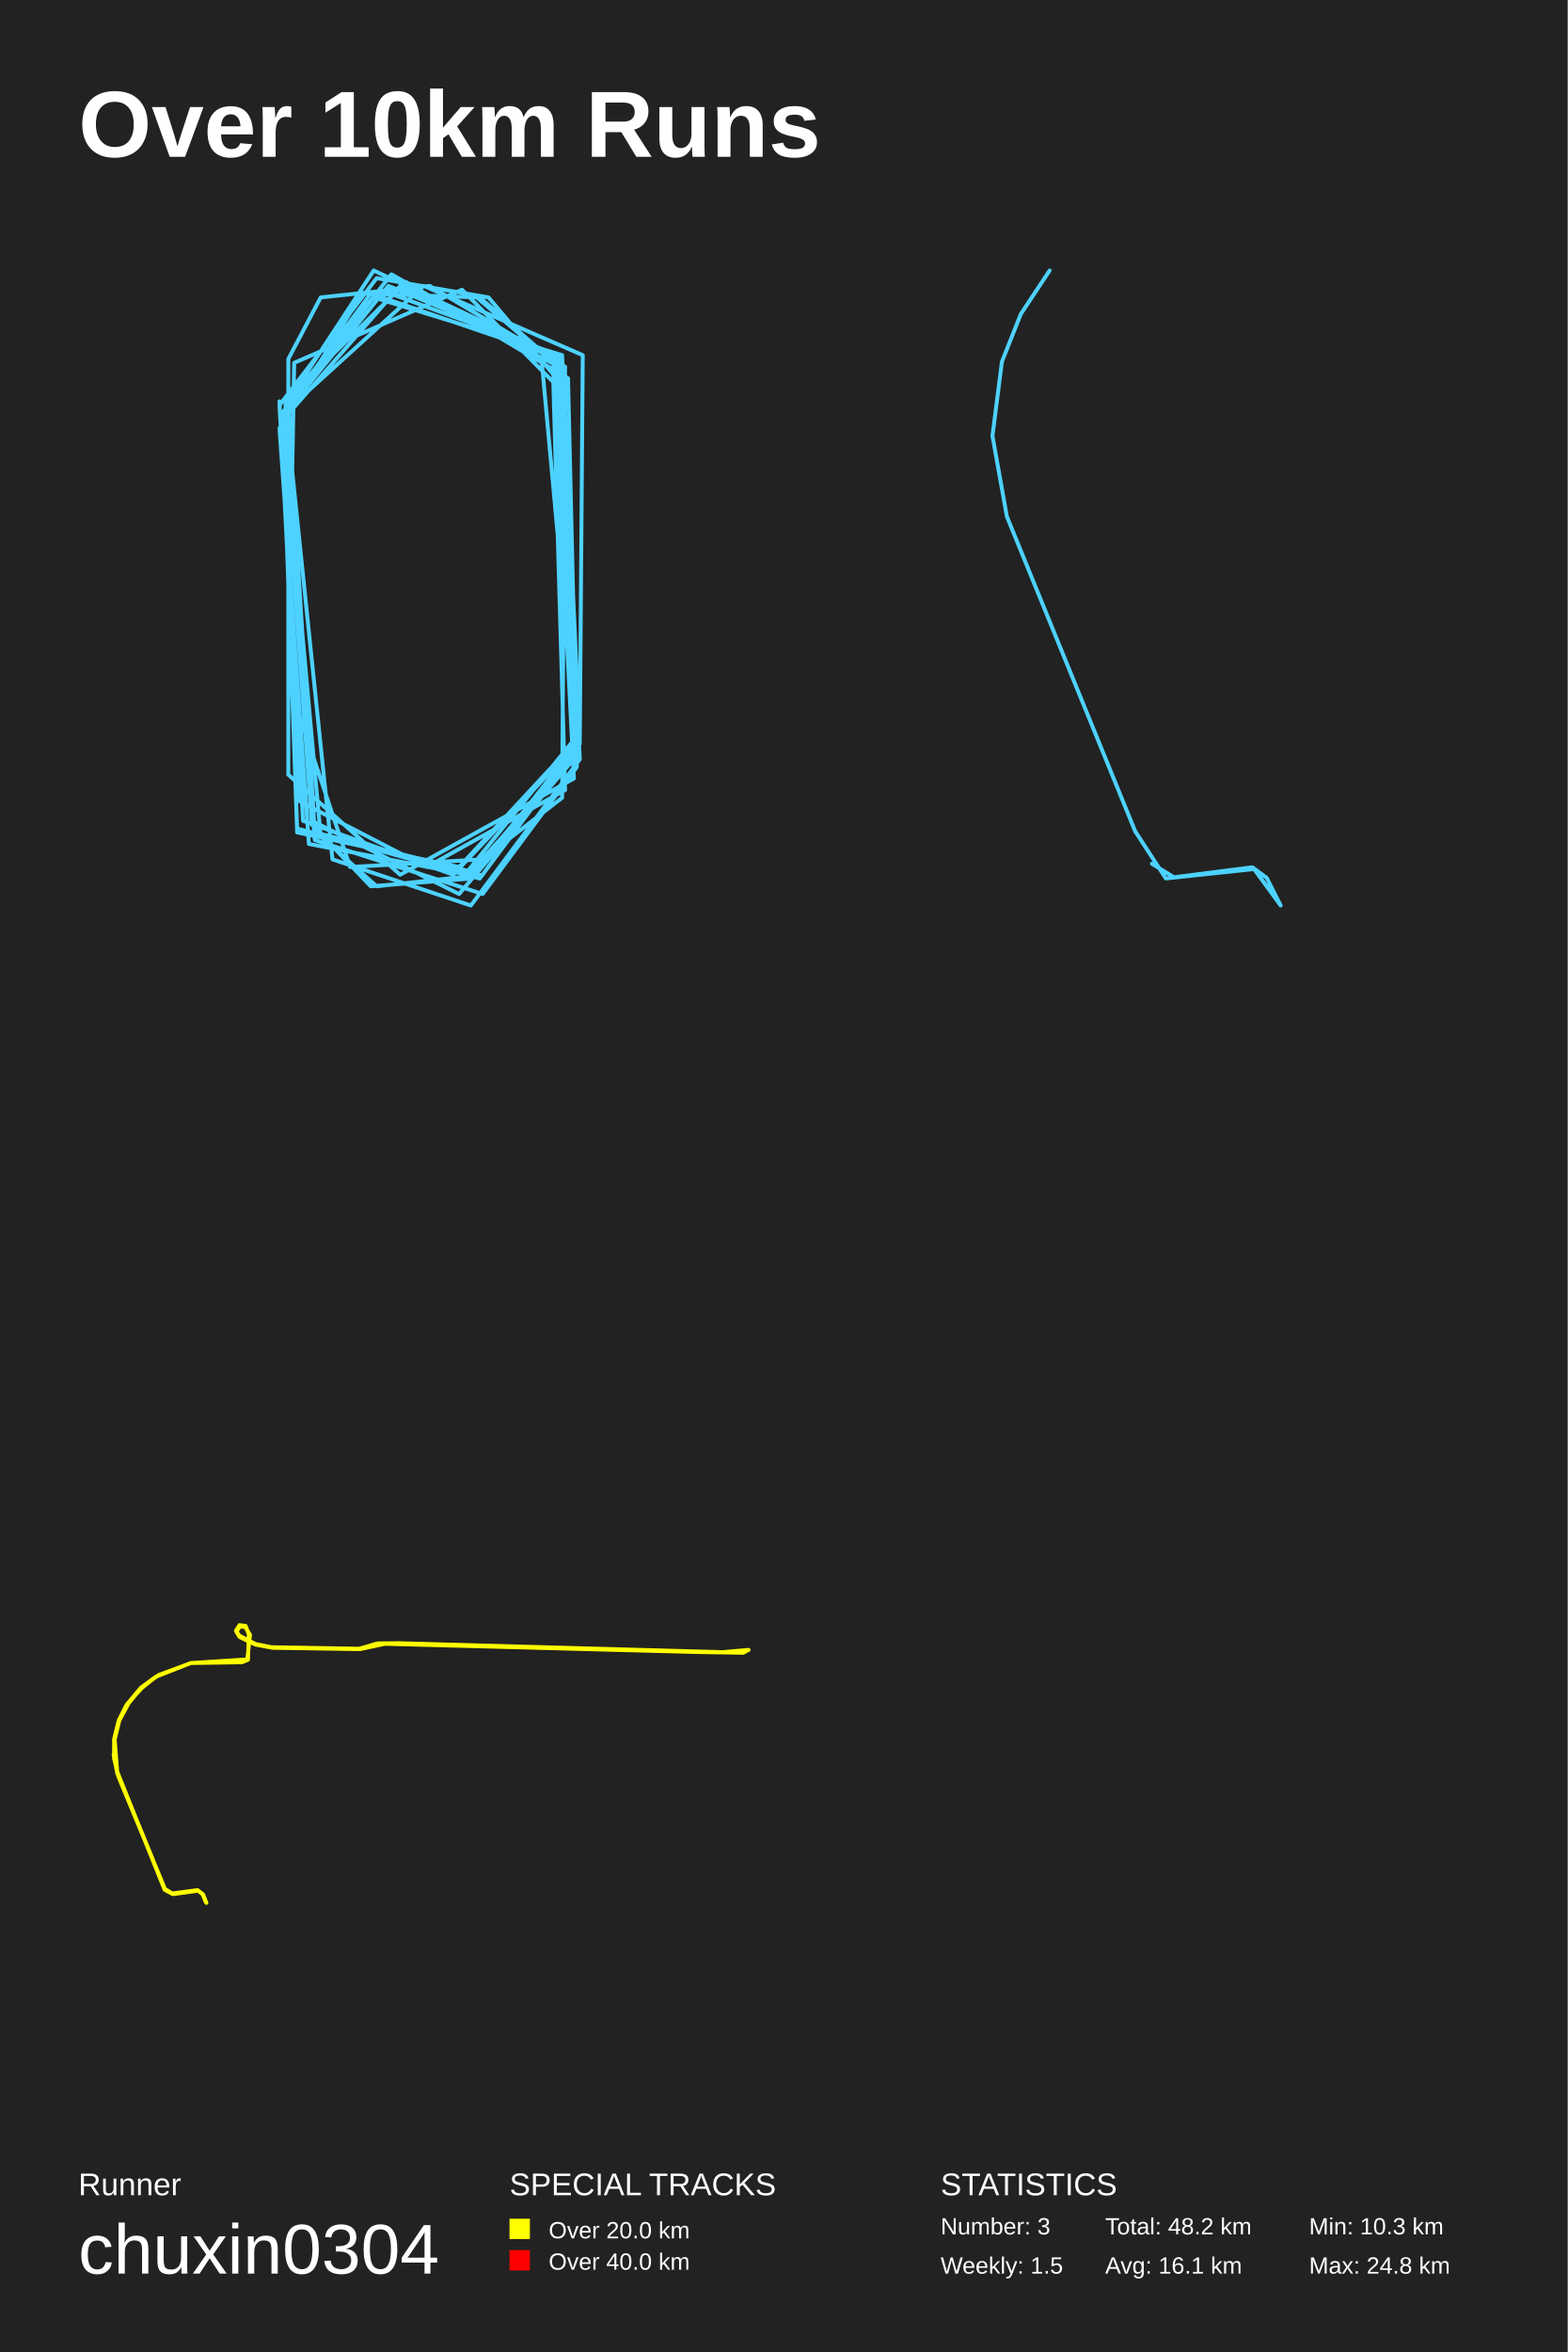
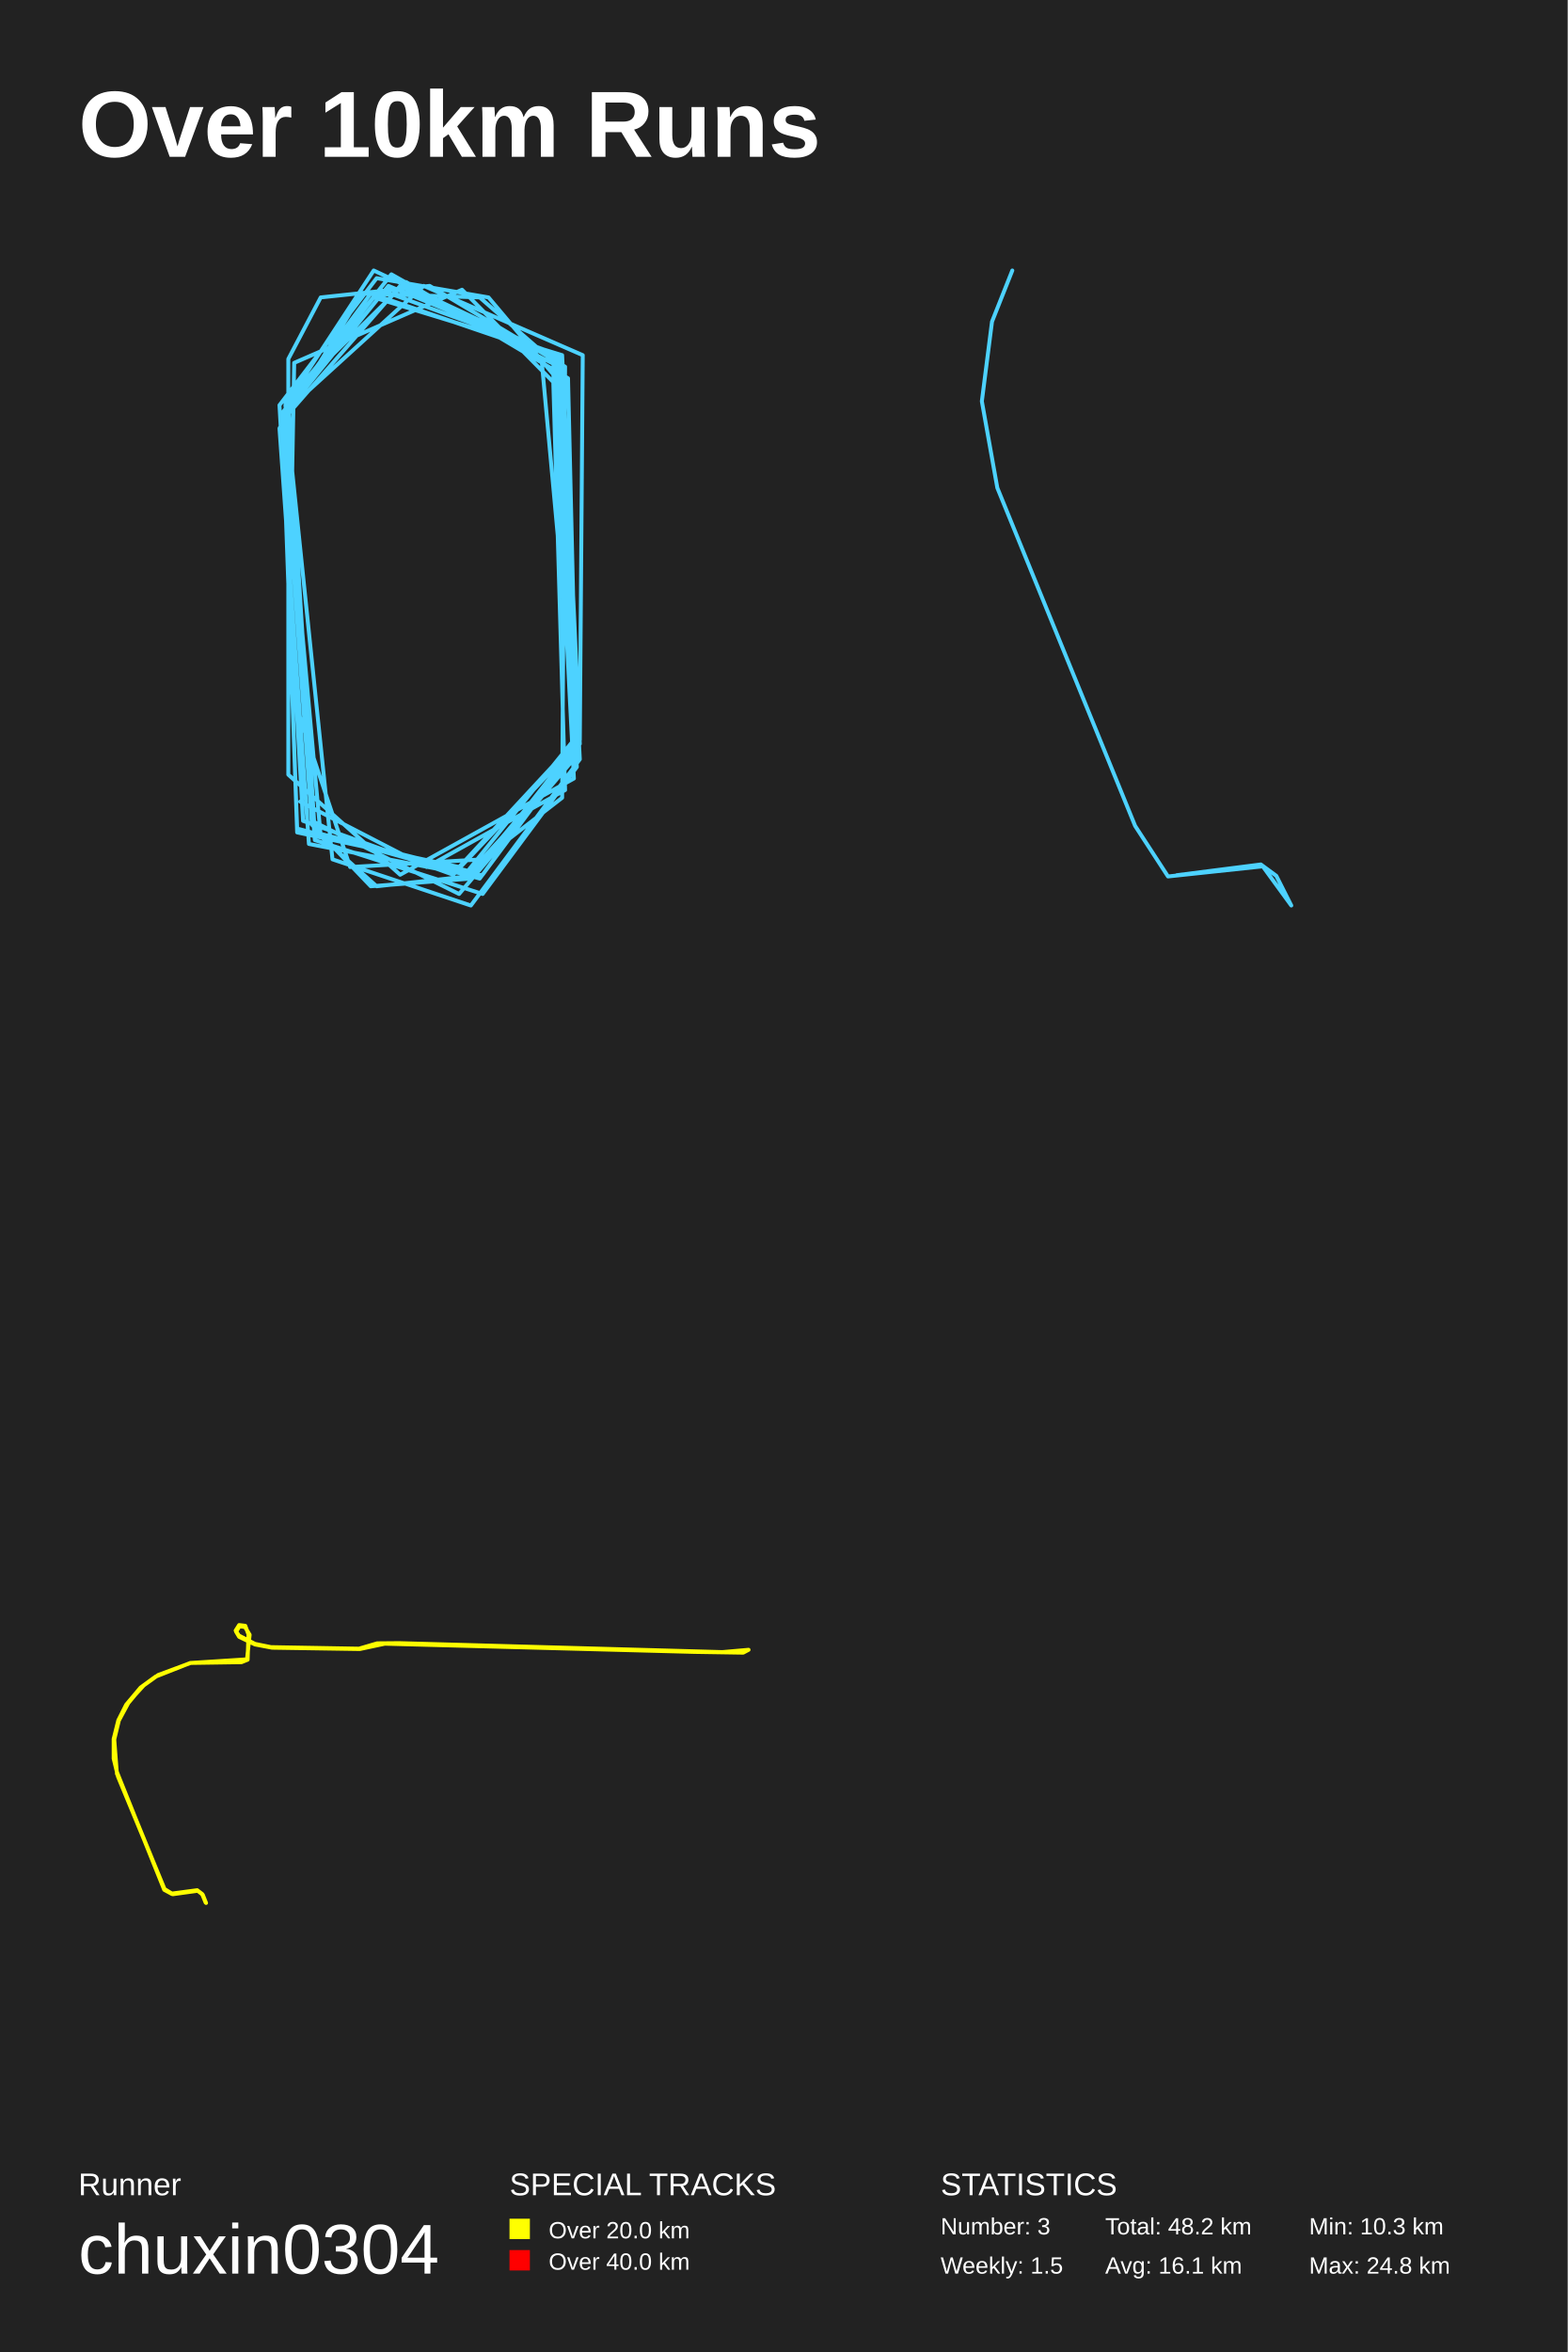
<svg xmlns="http://www.w3.org/2000/svg" baseProfile="full" height="300mm" version="1.1" viewBox="0,0,200,300" width="200mm">
  <defs />
  <rect fill="#222222" height="300" width="200" x="0" y="0" />
  <text fill="#FFFFFF" style="font-size:12px; font-family:Arial; font-weight:bold;" x="10" y="20">Over 10km Runs</text>
  <text fill="#FFFFFF" style="font-size:4px; font-family:Arial" x="10" y="280">Runner</text>
  <text fill="#FFFFFF" style="font-size:9px; font-family:Arial" x="10" y="290">chuxin0304</text>
  <text fill="#FFFFFF" style="font-size:4px; font-family:Arial" x="65" y="280">SPECIAL TRACKS</text>
  <rect fill="yellow" height="2.6" width="2.6" x="65" y="283" />
  <text fill="#FFFFFF" style="font-size:3px; font-family:Arial" x="70" y="285.5">Over 20.0 km</text>
  <rect fill="red" height="2.6" width="2.6" x="65" y="287" />
  <text fill="#FFFFFF" style="font-size:3px; font-family:Arial" x="70" y="289.5">Over 40.0 km</text>
  <text fill="#FFFFFF" style="font-size:4px; font-family:Arial" x="120" y="280">STATISTICS</text>
  <text fill="#FFFFFF" style="font-size:3px; font-family:Arial" x="120" y="285">Number: 3</text>
  <text fill="#FFFFFF" style="font-size:3px; font-family:Arial" x="120" y="290">Weekly: 1.5</text>
  <text fill="#FFFFFF" style="font-size:3px; font-family:Arial" x="141" y="285">Total: 48.2 km</text>
  <text fill="#FFFFFF" style="font-size:3px; font-family:Arial" x="141" y="290">Avg: 16.1 km</text>
  <text fill="#FFFFFF" style="font-size:3px; font-family:Arial" x="167" y="285">Min: 10.3 km</text>
  <text fill="#FFFFFF" style="font-size:3px; font-family:Arial" x="167" y="290">Max: 24.8 km</text>
-   <polyline fill="none" opacity="1" points="35.655,51.191 38.284,102.246 54.437,110.591 72.092,100.773 70.589,48.737 58.944,36.955 37.533,46.282 36.782,87.027 44.67,110.591 61.574,109.609 71.716,101.755 72.092,46.773 54.812,36.464 40.914,37.936 36.782,45.791 36.782,98.809 51.056,111.573 73.218,99.3 70.589,47.755 62.325,37.936 48.051,35.482 35.655,51.682 38.66,104.7 57.817,111.573 73.594,94.882 69.086,45.791 49.929,34.991 36.03,52.664 37.908,106.173 58.569,110.591 73.594,94.391 71.34,46.773 51.056,36.464 36.03,53.646 37.908,105.682 60.071,111.573 73.594,95.373 71.34,46.773 61.198,37.936 46.173,37.445 35.655,54.627 39.411,107.646 59.695,111.573 73.594,96.355 72.467,48.246 51.807,35.973 36.406,51.191 40.162,106.173 59.695,111.082 73.594,93.9 70.965,45.3 49.553,36.464 36.03,53.155 39.787,105.191 47.299,113.045 60.071,112.064 73.97,94.391 74.345,45.3 54.061,36.464 36.782,52.173 40.162,106.173 61.198,112.064 73.97,94.882 71.716,45.3 47.675,37.936 36.03,52.664 40.914,106.664 48.051,113.045 61.574,111.573 73.97,94.391 71.716,45.791 47.675,34.5 36.406,51.682 42.416,109.609 60.071,115.5 73.97,96.846 71.34,45.3 48.426,36.955 36.782,51.191 39.787,104.7 58.569,114.027 73.594,96.355 71.716,45.791 47.299,37.445 36.03,52.664 40.162,107.155 61.574,114.027 73.594,97.827 70.589,46.282 60.822,37.936" stroke="#4DD2FF" stroke-dasharray="none" stroke-linecap="round" stroke-linejoin="round" stroke-width="0.5" />
-   <polyline fill="none" opacity="1" points="133.911,34.5 130.234,40.056 127.821,46.137 126.615,55.596 128.453,65.881 144.828,106.042 148.735,112.047 159.996,110.846 163.385,115.5 161.604,111.972 159.766,110.621 149.769,111.897 146.953,110.17" stroke="#4DD2FF" stroke-dasharray="none" stroke-linecap="round" stroke-linejoin="round" stroke-width="0.5" />
-   <polyline fill="none" opacity="1" points="14.5,223.799 14.965,226.203 21.041,240.94 22.119,241.596 25.278,241.159 25.854,241.62 26.281,242.664 25.872,241.596 25.203,241.086 21.914,241.523 21.041,240.964 15.02,226.251 14.574,224.018 14.649,221.662 15.169,219.55 16.544,217 18.384,214.985 20.242,213.65 24.367,212.12 31.558,211.659 31.893,208.526 31.298,207.531 30.592,207.458 30.165,208.138 30.555,208.793 32.581,209.765 34.755,210.177 45.941,210.347 49.119,209.667 88.606,210.712 94.812,210.809 95.5,210.444 92.155,210.736 50.958,209.595 48.152,209.619 45.83,210.299 34.606,210.104 32.581,209.692 30.518,208.623 30.109,207.992 30.555,207.288 31.336,207.385 31.744,208.478 31.633,211.707 30.852,212.023 24.33,212.12 19.889,213.868 17.993,215.252 16.154,217.438 15.15,219.429 14.556,221.808 14.556,224.309 15.113,226.616 21.06,240.989 22.1,241.596 25.241,241.134 25.909,241.644 26.337,242.712 25.835,241.596 25.203,241.11 21.989,241.571 21.004,241.037 14.946,225.96 14.63,221.881 15.225,219.429 16.228,217.462 17.882,215.471 19.889,213.868" stroke="yellow" stroke-dasharray="none" stroke-linecap="round" stroke-linejoin="round" stroke-width="0.5" />
+   <polyline fill="none" opacity="1" points="38.284,102.246 54.437,110.591 72.092,100.773 70.589,48.737 58.944,36.955 37.533,46.282 36.782,87.027 44.67,110.591 61.574,109.609 71.716,101.755 72.092,46.773 54.812,36.464 40.914,37.936 36.782,45.791 36.782,98.809 51.056,111.573 73.218,99.3 70.589,47.755 62.325,37.936 48.051,35.482 35.655,51.682 38.66,104.7 57.817,111.573 73.594,94.882 69.086,45.791 49.929,34.991 36.03,52.664 37.908,106.173 58.569,110.591 73.594,94.391 71.34,46.773 51.056,36.464 36.03,53.646 37.908,105.682 60.071,111.573 73.594,95.373 71.34,46.773 61.198,37.936 46.173,37.445 35.655,54.627 39.411,107.646 59.695,111.573 73.594,96.355 72.467,48.246 51.807,35.973 36.406,51.191 40.162,106.173 59.695,111.082 73.594,93.9 70.965,45.3 49.553,36.464 36.03,53.155 39.787,105.191 47.299,113.045 60.071,112.064 73.97,94.391 74.345,45.3 54.061,36.464 36.782,52.173 40.162,106.173 61.198,112.064 73.97,94.882 71.716,45.3 47.675,37.936 36.03,52.664 40.914,106.664 48.051,113.045 61.574,111.573 73.97,94.391 71.716,45.791 47.675,34.5 36.406,51.682 42.416,109.609 60.071,115.5 73.97,96.846 71.34,45.3 48.426,36.955 36.782,51.191 39.787,104.7 58.569,114.027 73.594,96.355 71.716,45.791 47.299,37.445 36.03,52.664 40.162,107.155 61.574,114.027 73.594,97.827 70.589,46.282" stroke="#4DD2FF" stroke-dasharray="none" stroke-linecap="round" stroke-linejoin="round" stroke-width="0.5" />
+   <polyline fill="none" opacity="1" points="129.147,34.5 126.556,41.029 125.261,51.185 127.235,62.227 144.815,105.345 149.01,111.793 161.1,110.503 164.739,115.5 162.827,111.712 160.853,110.262 150.12,111.632" stroke="#4DD2FF" stroke-dasharray="none" stroke-linecap="round" stroke-linejoin="round" stroke-width="0.5" />
+   <polyline fill="none" opacity="1" points="14.909,226.204 20.99,240.951 22.068,241.607 25.229,241.17 25.806,241.631 26.233,242.676 25.824,241.607 25.155,241.097 21.864,241.534 20.99,240.975 14.965,226.252 14.519,224.017 14.593,221.66 15.114,219.546 16.49,216.995 18.331,214.978 20.19,213.642 24.318,212.111 31.514,211.649 31.849,208.515 31.254,207.519 30.548,207.446 30.12,208.126 30.51,208.782 32.537,209.754 34.713,210.167 45.907,210.337 49.087,209.657 88.601,210.702 94.812,210.799 95.5,210.434 92.153,210.726 50.928,209.584 48.12,209.608 45.795,210.289 34.564,210.094 32.537,209.681 30.473,208.612 30.064,207.98 30.51,207.276 31.291,207.373 31.7,208.466 31.589,211.698 30.808,212.014 24.281,212.111 19.837,213.861 17.94,215.246 16.099,217.432 15.095,219.425 14.5,221.806 14.5,224.308 15.058,226.617 21.008,241 22.05,241.607 25.192,241.145 25.862,241.656 26.289,242.724 25.787,241.607 25.155,241.121 21.938,241.583 20.952,241.048 14.89,225.961 14.574,221.879 15.169,219.425 16.174,217.457 17.829,215.464" stroke="yellow" stroke-dasharray="none" stroke-linecap="round" stroke-linejoin="round" stroke-width="0.5" />
</svg>
